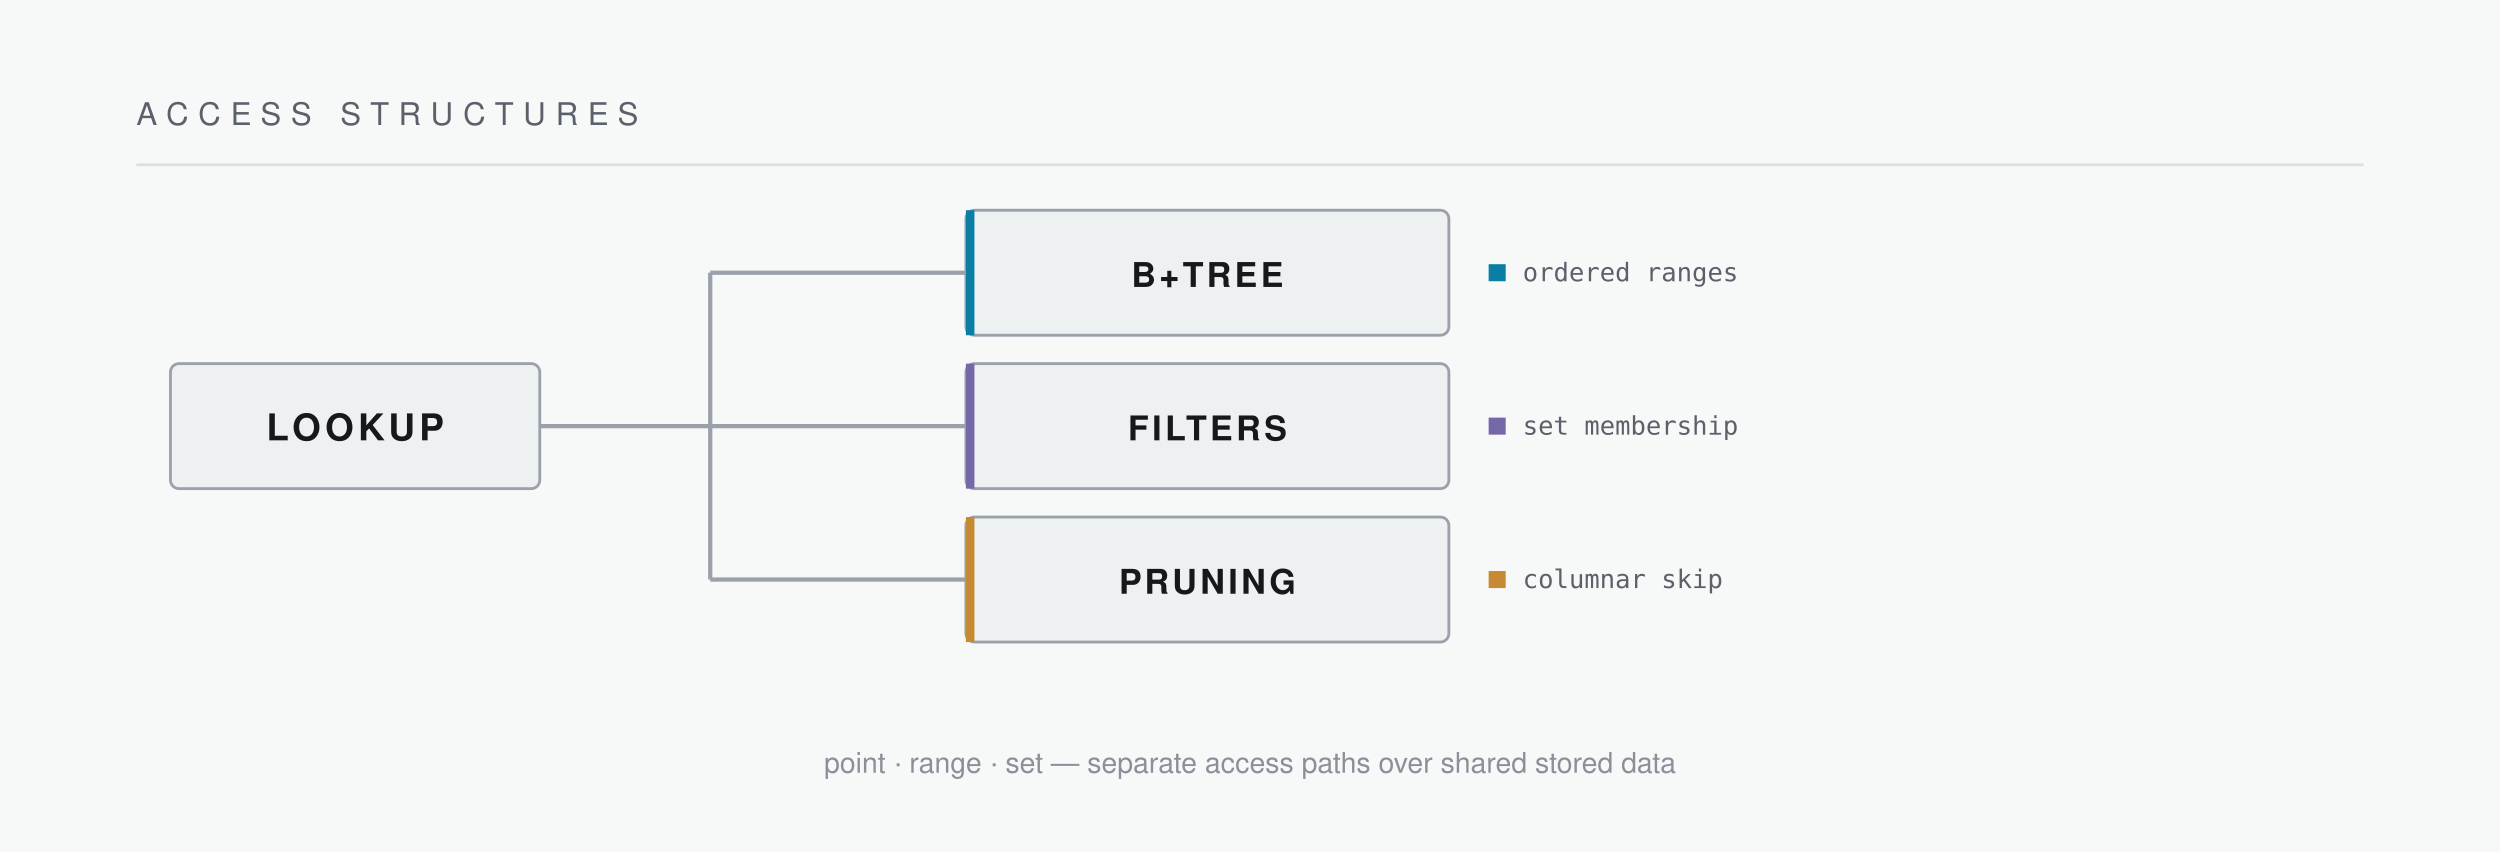
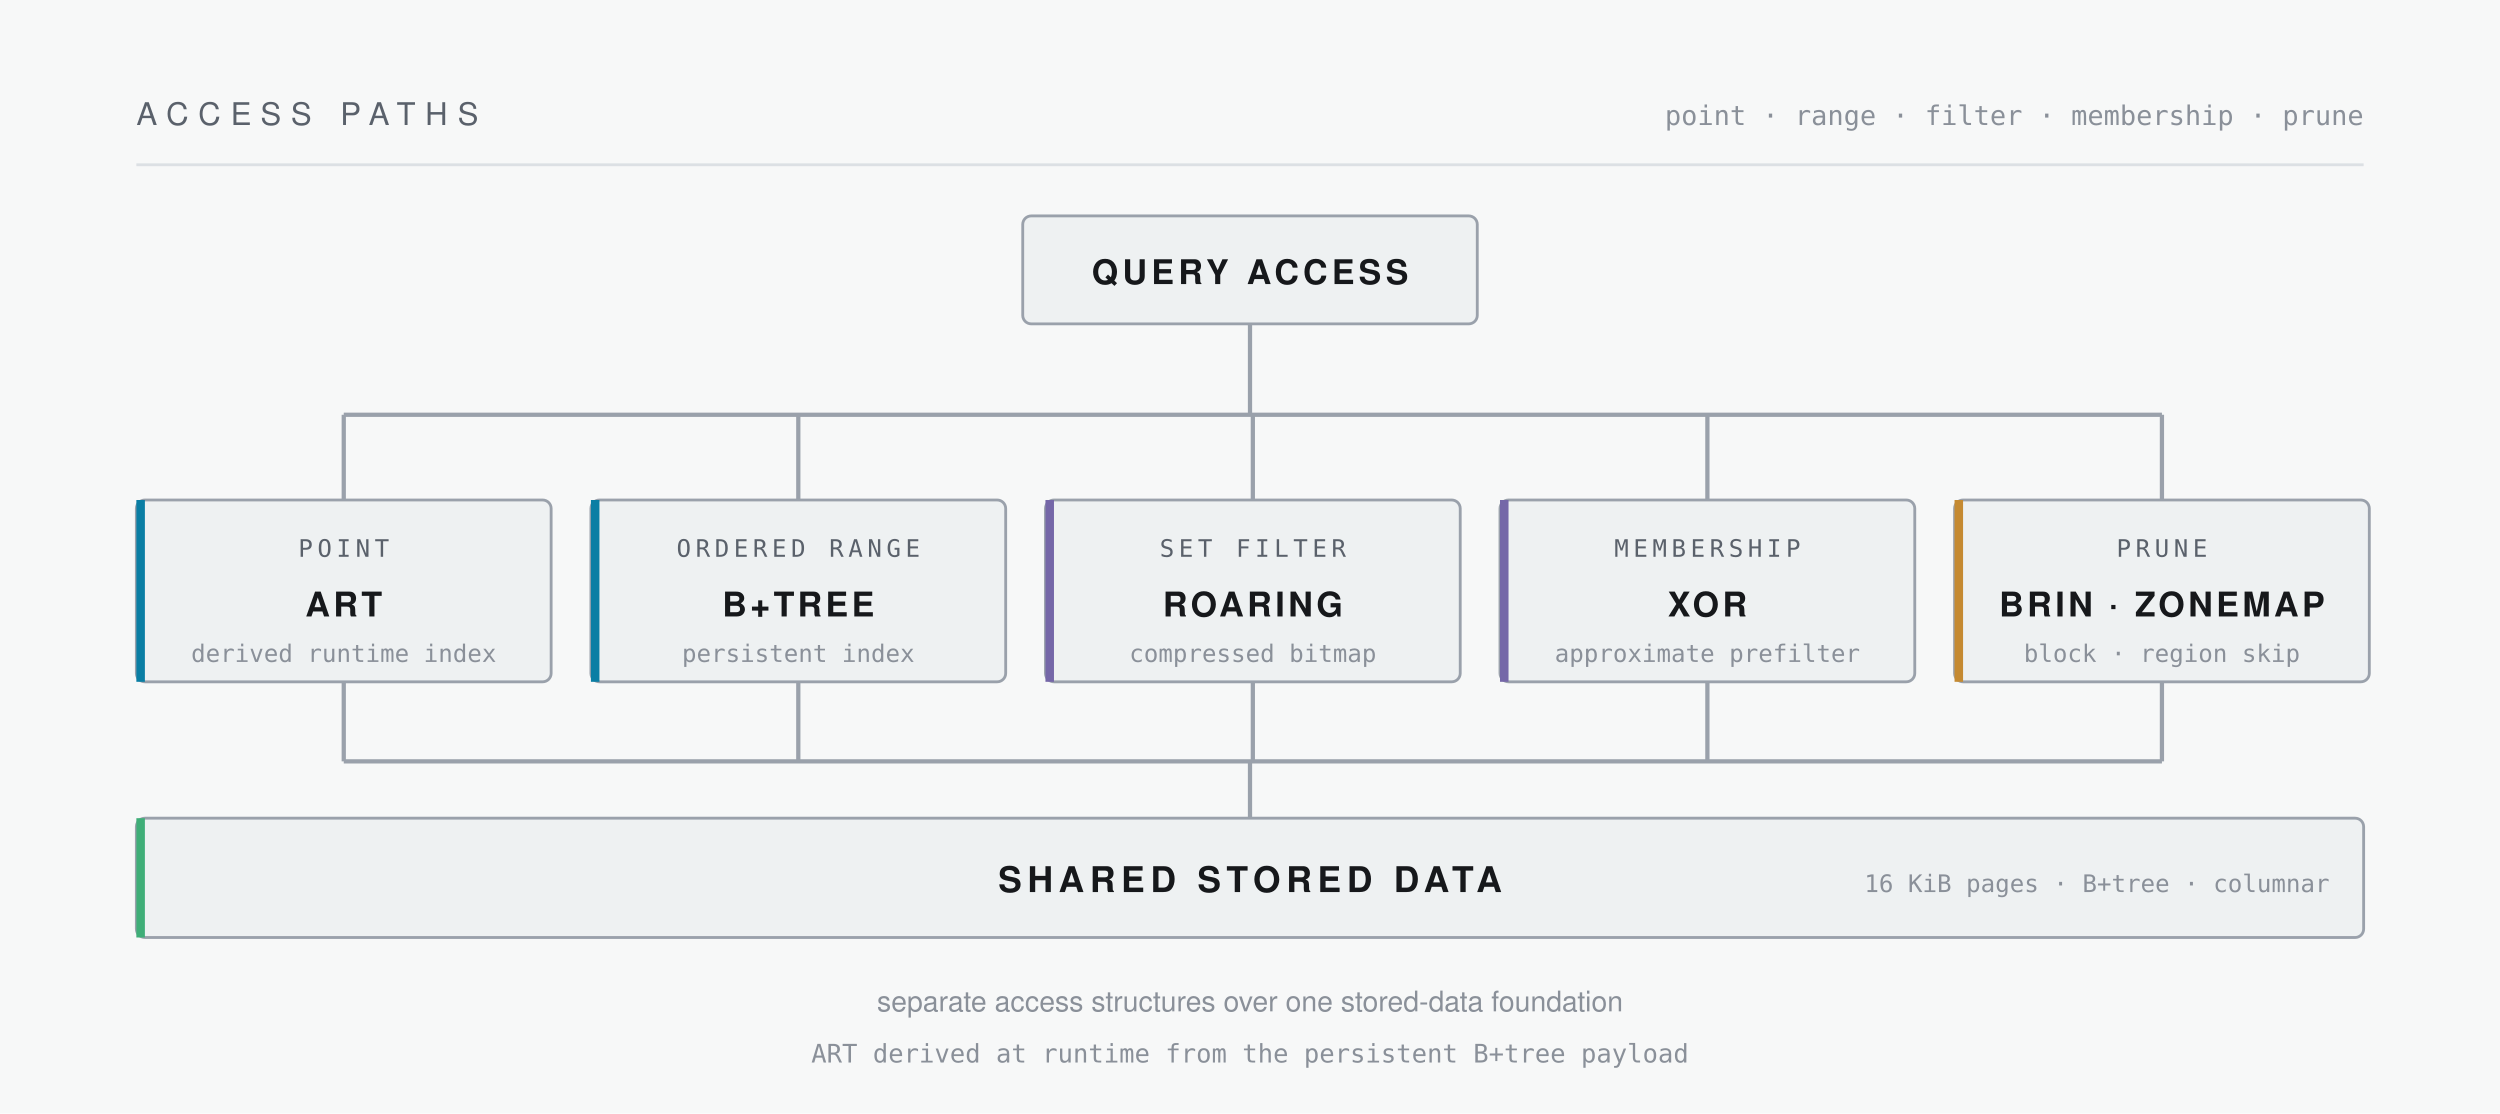
- <svg xmlns="http://www.w3.org/2000/svg" width="880" height="300" viewBox="0 0 880 300" font-family="-apple-system, BlinkMacSystemFont, 'Segoe UI', Helvetica, Arial, sans-serif" role="img" aria-labelledby="apT apD">
+ <svg xmlns="http://www.w3.org/2000/svg" width="880" height="392" viewBox="0 0 880 392" font-family="-apple-system, BlinkMacSystemFont, 'Segoe UI', Helvetica, Arial, sans-serif" role="img" aria-labelledby="apT apD">
  <style>
.bg{fill:#F7F8F8}
.panel{fill:#EEF1F2}
.ink{fill:#16181B}
.muted{fill:#5A616B}
.faint{fill:#8A9099}
.line{stroke:#9AA1AB}
.rule{stroke:#DCE0E4}
.mono{font-family:ui-monospace,SFMono-Regular,Menlo,Consolas,monospace}
.blue{fill:#0A7EA4}
.violet{fill:#7567A8}
.amber{fill:#C58A32}
+ .green{fill:#3FAE78}
.motion{}
@media (prefers-color-scheme: dark){
.bg{fill:#0D1113}
.panel{fill:#15181B}
.ink{fill:#E7E9EB}
.muted{fill:#98A1AB}
.faint{fill:#6E747C}
.line{stroke:#3A4046}
.rule{stroke:#212629}
.blue{fill:#2E9BC0}
.violet{fill:#8B7DBE}
.amber{fill:#D69A42}
+ .green{fill:#4FBE88}
}
@media (prefers-reduced-motion: reduce){.motion{display:none}}
</style>
-   <rect width="880" height="300" class="bg" />
-   <text x="48" y="44" font-size="11" letter-spacing="3.5" class="muted">ACCESS STRUCTURES</text>
+   <rect width="880" height="392" class="bg" />
+   <text x="48" y="44" font-size="11" letter-spacing="3.5" class="muted">ACCESS PATHS</text>
+   <text x="832" y="44" font-size="9.5" text-anchor="end" class="mono faint">point · range · filter · membership · prune</text>
  <line x1="48" y1="58" x2="832" y2="58" class="rule" />
-   <rect x="60" y="128" width="130" height="44" rx="3" class="panel" />
-   <rect x="60" y="128" width="130" height="44" rx="3" fill="none" class="line" />
-   <text x="125" y="155" font-size="13" font-weight="600" letter-spacing="1.5" text-anchor="middle" class="ink">LOOKUP</text>
+   <rect x="360" y="76" width="160" height="38" rx="3" class="panel" />
+   <rect x="360" y="76" width="160" height="38" rx="3" fill="none" class="line" />
+   <text x="440" y="100" font-size="12" font-weight="600" letter-spacing="1.5" text-anchor="middle" class="ink">QUERY ACCESS</text>
  <g fill="none" class="line" stroke-width="1.5">
-     <line x1="190" y1="150" x2="250" y2="150" />
-     <line x1="250" y1="96" x2="250" y2="204" />
-     <line x1="250" y1="96" x2="340" y2="96" />
-     <line x1="250" y1="150" x2="340" y2="150" />
-     <line x1="250" y1="204" x2="340" y2="204" />
+     <line x1="440" y1="114" x2="440" y2="146" />
+     <line x1="121" y1="146" x2="761" y2="146" />
+     <line x1="121" y1="146" x2="121" y2="176" />
+     <line x1="281" y1="146" x2="281" y2="176" />
+     <line x1="441" y1="146" x2="441" y2="176" />
+     <line x1="601" y1="146" x2="601" y2="176" />
+     <line x1="761" y1="146" x2="761" y2="176" />
  </g>
  <g class="panel">
-     <rect x="340" y="74" width="170" height="44" rx="3" />
-     <rect x="340" y="128" width="170" height="44" rx="3" />
-     <rect x="340" y="182" width="170" height="44" rx="3" />
+     <rect x="48" y="176" width="146" height="64" rx="3" />
+     <rect x="208" y="176" width="146" height="64" rx="3" />
+     <rect x="368" y="176" width="146" height="64" rx="3" />
+     <rect x="528" y="176" width="146" height="64" rx="3" />
+     <rect x="688" y="176" width="146" height="64" rx="3" />
  </g>
  <g fill="none" class="line">
-     <rect x="340" y="74" width="170" height="44" rx="3" />
-     <rect x="340" y="128" width="170" height="44" rx="3" />
-     <rect x="340" y="182" width="170" height="44" rx="3" />
+     <rect x="48" y="176" width="146" height="64" rx="3" />
+     <rect x="208" y="176" width="146" height="64" rx="3" />
+     <rect x="368" y="176" width="146" height="64" rx="3" />
+     <rect x="528" y="176" width="146" height="64" rx="3" />
+     <rect x="688" y="176" width="146" height="64" rx="3" />
  </g>
-   <rect x="340" y="74" width="3" height="44" class="blue" />
-   <rect x="340" y="128" width="3" height="44" class="violet" />
-   <rect x="340" y="182" width="3" height="44" class="amber" />
+   <rect x="48" y="176" width="3" height="64" class="blue" />
+   <rect x="208" y="176" width="3" height="64" class="blue" />
+   <rect x="368" y="176" width="3" height="64" class="violet" />
+   <rect x="528" y="176" width="3" height="64" class="violet" />
+   <rect x="688" y="176" width="3" height="64" class="amber" />
+   <g font-size="8.5" letter-spacing="1.6" text-anchor="middle" class="mono muted">
+     <text x="121" y="196">POINT</text>
+     <text x="281" y="196">ORDERED RANGE</text>
+     <text x="441" y="196">SET FILTER</text>
+     <text x="601" y="196">MEMBERSHIP</text>
+     <text x="761" y="196">PRUNE</text>
+   </g>
  <g font-size="12" font-weight="600" letter-spacing="1.2" text-anchor="middle" class="ink">
-     <text x="425" y="101">B+TREE</text>
-     <text x="425" y="155">FILTERS</text>
-     <text x="425" y="209">PRUNING</text>
+     <text x="121" y="217">ART</text>
+     <text x="281" y="217">B+TREE</text>
+     <text x="441" y="217">ROARING</text>
+     <text x="601" y="217">XOR</text>
+     <text x="761" y="217">BRIN · ZONEMAP</text>
  </g>
-   <rect x="524" y="93" width="6" height="6" class="blue" />
-   <text x="536" y="99" font-size="9" class="mono muted">ordered ranges</text>
-   <rect x="524" y="147" width="6" height="6" class="violet" />
-   <text x="536" y="153" font-size="9" class="mono muted">set membership</text>
-   <rect x="524" y="201" width="6" height="6" class="amber" />
-   <text x="536" y="207" font-size="9" class="mono muted">columnar skip</text>
-   <line class="motion" x1="125" y1="150" x2="195" y2="150" stroke="#0A7EA4" stroke-width="2" opacity="0">
-     <animate attributeName="x1" values="125;250" dur="0.8s" begin="0.5s" fill="freeze" />
-     <animate attributeName="x2" values="195;320" dur="0.8s" begin="0.5s" fill="freeze" />
-     <animate attributeName="opacity" values="0;1;1;0" keyTimes="0;0.15;0.7;1" dur="0.8s" begin="0.5s" fill="freeze" />
+   <g font-size="8.5" text-anchor="middle" class="mono faint">
+     <text x="121" y="233">derived runtime index</text>
+     <text x="281" y="233">persistent index</text>
+     <text x="441" y="233">compressed bitmap</text>
+     <text x="601" y="233">approximate prefilter</text>
+     <text x="761" y="233">block · region skip</text>
+   </g>
+   <g fill="none" class="line" stroke-width="1.5">
+     <line x1="121" y1="240" x2="121" y2="268" />
+     <line x1="281" y1="240" x2="281" y2="268" />
+     <line x1="441" y1="240" x2="441" y2="268" />
+     <line x1="601" y1="240" x2="601" y2="268" />
+     <line x1="761" y1="240" x2="761" y2="268" />
+     <line x1="121" y1="268" x2="761" y2="268" />
+     <line x1="440" y1="268" x2="440" y2="288" />
+   </g>
+   <rect x="48" y="288" width="784" height="42" rx="3" class="panel" />
+   <rect x="48" y="288" width="784" height="42" rx="3" fill="none" class="line" />
+   <rect x="48" y="288" width="3" height="42" class="green" />
+   <text x="440" y="314" font-size="12.5" font-weight="600" letter-spacing="2" text-anchor="middle" class="ink">SHARED STORED DATA</text>
+   <text x="820" y="314" font-size="8.5" text-anchor="end" class="mono faint">16 KiB pages · B+tree · columnar</text>
+   <line class="motion" x1="440" y1="116" x2="440" y2="116" stroke="#0A7EA4" stroke-width="2" opacity="0">
+     <animate attributeName="y2" values="116;144" dur="0.5s" begin="0.5s" fill="freeze" />
+     <animate attributeName="opacity" values="0;1;1;0" keyTimes="0;0.3;0.72;1" dur="1s" begin="0.5s" fill="freeze" />
  </line>
-   <text x="440" y="272" text-anchor="middle" font-size="10" class="faint">point · range · set — separate access paths over shared stored data</text>
+   <text x="440" y="356" text-anchor="middle" font-size="10" class="faint">separate access structures over one stored-data foundation</text>
+   <text x="440" y="374" text-anchor="middle" font-size="9" class="mono faint">ART derived at runtime from the persistent B+tree payload</text>
</svg>
